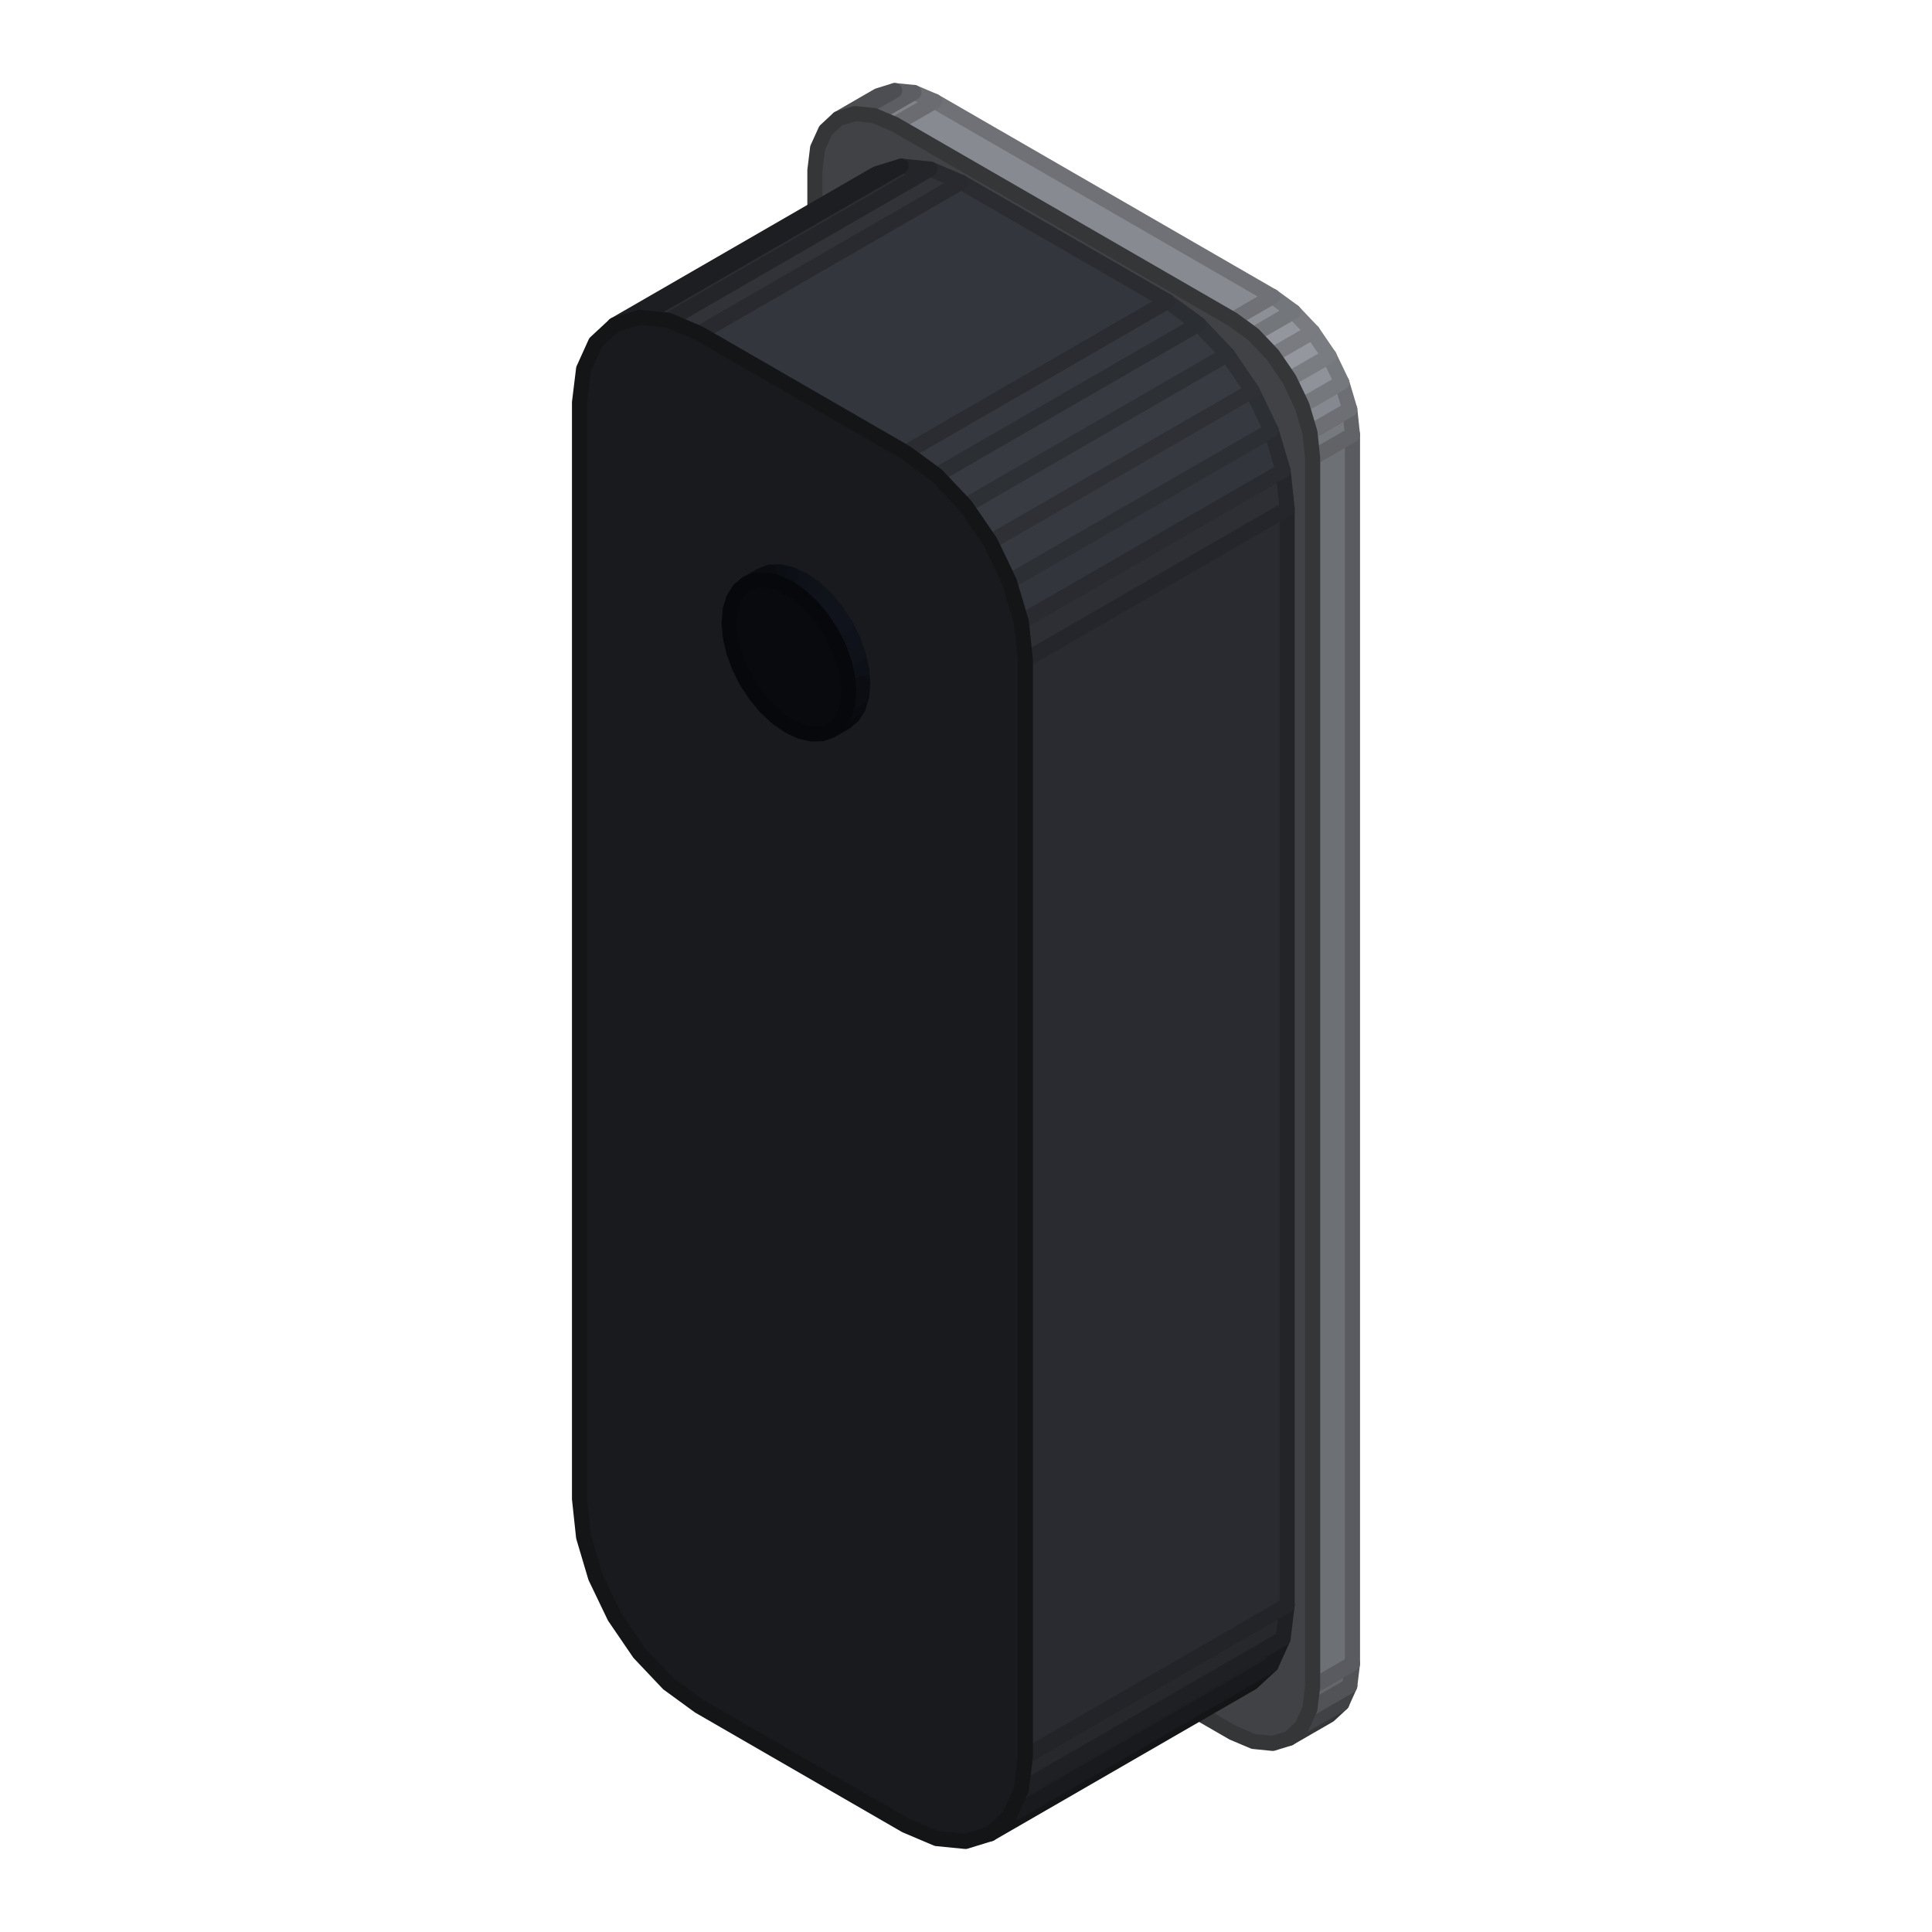
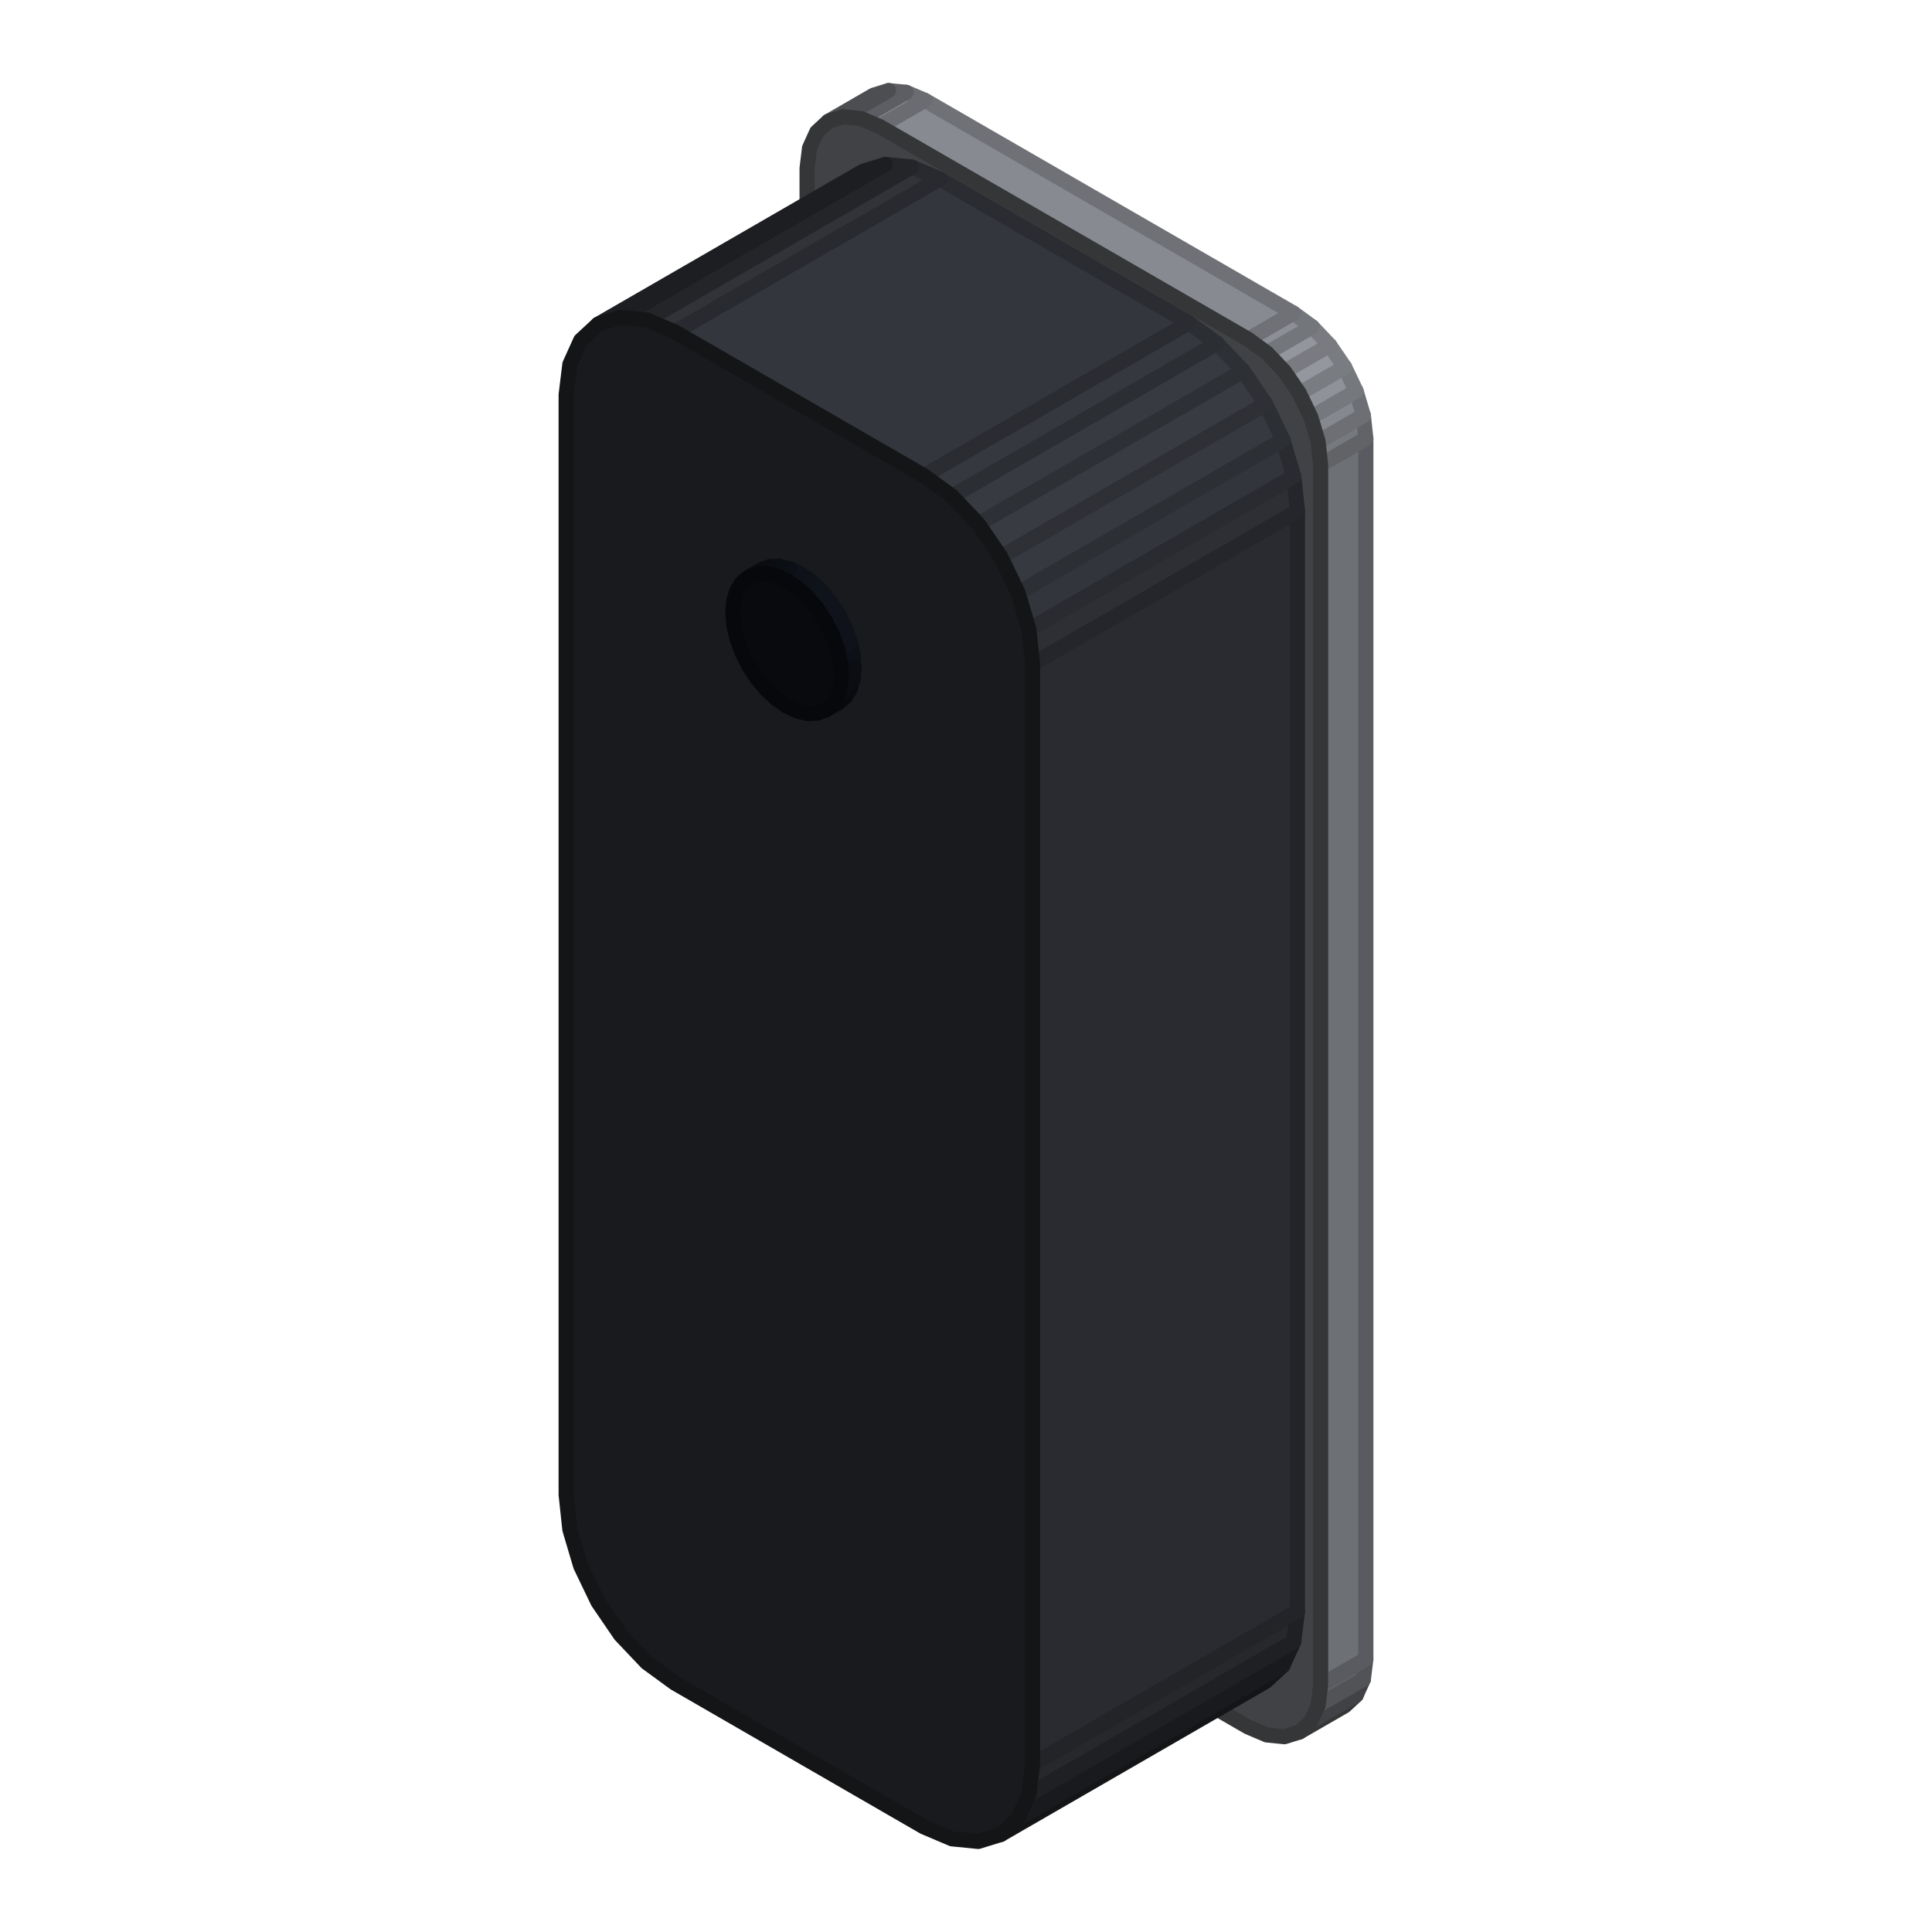
<svg xmlns="http://www.w3.org/2000/svg" viewBox="0 0 64 64" width="64" height="64" role="img" aria-label="Canary Vision Doorbell">
  <g shape-rendering="geometricPrecision">
-     <path d="M28.58 51.14L28.542 50.672L28.013 50.977L28.052 51.446Z" fill="#b58800" stroke="#946f00" stroke-width=".5" stroke-linejoin="round" />
-     <path d="M28.542 50.672L28.429 50.177L27.901 50.483L28.013 50.977Z" fill="#c79600" stroke="#a47b00" stroke-width=".5" stroke-linejoin="round" />
-     <path d="M28.429 50.177L28.246 49.676L27.717 49.981L27.901 50.483Z" fill="#d6a100" stroke="#b08400" stroke-width=".5" stroke-linejoin="round" />
-     <path d="M28.246 49.676L28 49.187L27.471 49.492L27.717 49.981Z" fill="#e1a800" stroke="#b88a00" stroke-width=".5" stroke-linejoin="round" />
-     <path d="M28 49.187L27.699 48.728L27.17 49.034L27.471 49.492Z" fill="#e6ad00" stroke="#bd8e00" stroke-width=".5" stroke-linejoin="round" />
-     <path d="M27.699 48.728L27.356 48.319L26.828 48.624L27.17 49.034Z" fill="#e7ad00" stroke="#bd8e00" stroke-width=".5" stroke-linejoin="round" />
-     <path d="M27.356 48.319L26.985 47.974L26.456 48.279L26.828 48.624Z" fill="#e2aa00" stroke="#ba8b00" stroke-width=".5" stroke-linejoin="round" />
-     <path d="M26.985 47.974L26.598 47.707L26.069 48.012L26.456 48.279Z" fill="#d9a300" stroke="#b28600" stroke-width=".5" stroke-linejoin="round" />
-     <path d="M26.598 47.707L26.211 47.527L25.682 47.833L26.069 48.012Z" fill="#cc9900" stroke="#a77d00" stroke-width=".5" stroke-linejoin="round" />
-     <path d="M26.211 47.527L25.839 47.443L25.31 47.748L25.682 47.833Z" fill="#ba8b00" stroke="#987200" stroke-width=".5" stroke-linejoin="round" />
-     <path d="M25.839 47.443L25.496 47.457L24.968 47.762L25.31 47.748Z" fill="#a57c00" stroke="#876600" stroke-width=".5" stroke-linejoin="round" />
-     <path d="M25.496 47.457L25.196 47.568L24.667 47.873L24.968 47.762Z" fill="#8e6a00" stroke="#745700" stroke-width=".5" stroke-linejoin="round" />
-     <path d="M28 52.424L28.246 52.219L27.717 52.525L27.471 52.729Z" fill="#654c00" stroke="#533e00" stroke-width=".5" stroke-linejoin="round" />
-     <path d="M28.246 52.219L28.429 51.929L27.901 52.235L27.717 52.525Z" fill="#6e5300" stroke="#5a4400" stroke-width=".5" stroke-linejoin="round" />
-     <path d="M28.429 51.929L28.542 51.565L28.013 51.87L27.901 52.235Z" fill="#886600" stroke="#6f5300" stroke-width=".5" stroke-linejoin="round" />
-     <path d="M28.542 51.565L28.58 51.14L28.052 51.446L28.013 51.87Z" fill="#9f7800" stroke="#836200" stroke-width=".5" stroke-linejoin="round" />
-     <path d="M28.052 51.446L28.013 50.977L27.901 50.483L27.717 49.981L27.471 49.492L27.17 49.034L26.828 48.624L26.456 48.279L26.069 48.012L25.682 47.833L25.31 47.748L24.968 47.762L24.667 47.873L24.421 48.078L24.238 48.368L24.125 48.732L24.087 49.157L24.125 49.625L24.238 50.12L24.421 50.621L24.667 51.11L24.968 51.569L25.31 51.978L25.682 52.323L26.069 52.59L26.456 52.77L26.828 52.854L27.17 52.84L27.471 52.729L27.717 52.525L27.901 52.235L28.013 51.87Z" fill="#654c00" stroke="#533e00" stroke-width=".5" stroke-linejoin="round" />
-     <path d="M44.029 56.82L44.449 56.43L43.128 57.193L42.708 57.583Z" fill="#414245" stroke="#353638" stroke-width=".5" stroke-linejoin="round" />
-     <path d="M44.449 56.43L44.713 55.846L43.392 56.609L43.128 57.193Z" fill="#4f5054" stroke="#414245" stroke-width=".5" stroke-linejoin="round" />
-     <path d="M44.713 55.846L44.803 55.108L43.482 55.871L43.392 56.609Z" fill="#64666a" stroke="#525357" stroke-width=".5" stroke-linejoin="round" />
-     <path d="M44.803 55.108L44.803 14.399L43.482 15.162L43.482 55.871Z" fill="#6d7075" stroke="#5a5b60" stroke-width=".5" stroke-linejoin="round" />
-     <path d="M44.803 14.399L44.713 13.557L43.392 14.32L43.482 15.162Z" fill="#76797e" stroke="#616367" stroke-width=".5" stroke-linejoin="round" />
-     <path d="M44.713 13.557L44.449 12.669L43.128 13.432L43.392 14.32Z" fill="#85888e" stroke="#6d6f74" stroke-width=".5" stroke-linejoin="round" />
-     <path d="M44.449 12.669L44.029 11.794L42.708 12.557L43.128 13.432Z" fill="#8f9298" stroke="#75787d" stroke-width=".5" stroke-linejoin="round" />
-     <path d="M44.029 11.794L43.482 10.993L42.16 11.756L42.708 12.557Z" fill="#94979e" stroke="#797c81" stroke-width=".5" stroke-linejoin="round" />
-     <path d="M43.482 10.993L42.844 10.32L41.523 11.083L42.16 11.756Z" fill="#93969d" stroke="#797b80" stroke-width=".5" stroke-linejoin="round" />
-     <path d="M42.844 10.32L42.16 9.821L40.839 10.584L41.523 11.083Z" fill="#8d8f96" stroke="#73767b" stroke-width=".5" stroke-linejoin="round" />
-     <path d="M42.16 9.821L30.959 3.354L29.638 4.117L40.839 10.584Z" fill="#878a90" stroke="#6f7176" stroke-width=".5" stroke-linejoin="round" />
-     <path d="M30.959 3.354L30.275 3.063L28.953 3.826L29.638 4.117Z" fill="#818389" stroke="#6a6c71" stroke-width=".5" stroke-linejoin="round" />
-     <path d="M30.275 3.063L29.638 3L28.316 3.763L28.953 3.826Z" fill="#717378" stroke="#5d5e63" stroke-width=".5" stroke-linejoin="round" />
-     <path d="M29.638 3L29.09 3.169L27.768 3.932L28.316 3.763Z" fill="#5e5f64" stroke="#4d4e52" stroke-width=".5" stroke-linejoin="round" />
-     <path d="M40.839 57.398L41.523 57.688L42.16 57.752L42.708 57.583L43.128 57.193L43.392 56.609L43.482 55.871L43.482 15.162L43.392 14.32L43.128 13.432L42.708 12.557L42.16 11.756L41.523 11.083L40.839 10.584L29.638 4.117L28.953 3.826L28.316 3.763L27.768 3.932L27.348 4.322L27.084 4.905L26.994 5.643L26.994 46.352L27.084 47.194L27.348 48.083L27.768 48.958L28.316 49.759L28.953 50.432L29.638 50.931Z" fill="#414245" stroke="#353638" stroke-width=".5" stroke-linejoin="round" />
-     <path d="M41.478 55.739L42.108 55.155L33.435 60.162L32.805 60.747Z" fill="#181a1d" stroke="#141517" stroke-width=".5" stroke-linejoin="round" />
-     <path d="M42.108 55.155L42.504 54.279L33.831 59.287L33.435 60.162Z" fill="#1e1f23" stroke="#181a1d" stroke-width=".5" stroke-linejoin="round" />
-     <path d="M42.504 54.279L42.639 53.172L33.966 58.18L33.831 59.287Z" fill="#26282c" stroke="#1f2024" stroke-width=".5" stroke-linejoin="round" />
-     <path d="M42.639 53.172L42.639 16.851L33.966 21.858L33.966 58.18Z" fill="#292b30" stroke="#222428" stroke-width=".5" stroke-linejoin="round" />
-     <path d="M42.639 16.851L42.504 15.588L33.831 20.595L33.966 21.858Z" fill="#2d2f34" stroke="#25262b" stroke-width=".5" stroke-linejoin="round" />
-     <path d="M42.504 15.588L42.108 14.255L33.435 19.262L33.831 20.595Z" fill="#32353b" stroke="#292b30" stroke-width=".5" stroke-linejoin="round" />
-     <path d="M42.108 14.255L41.478 12.943L32.805 17.95L33.435 19.262Z" fill="#36393f" stroke="#2c2f34" stroke-width=".5" stroke-linejoin="round" />
-     <path d="M41.478 12.943L40.657 11.741L31.983 16.749L32.805 17.95Z" fill="#383b41" stroke="#2e3036" stroke-width=".5" stroke-linejoin="round" />
-     <path d="M40.657 11.741L39.701 10.732L31.027 15.739L31.983 16.749Z" fill="#373a41" stroke="#2d3035" stroke-width=".5" stroke-linejoin="round" />
-     <path d="M39.701 10.732L38.674 9.983L30.001 14.991L31.027 15.739Z" fill="#35383e" stroke="#2b2e33" stroke-width=".5" stroke-linejoin="round" />
-     <path d="M38.674 9.983L31.835 6.034L23.161 11.042L30.001 14.991Z" fill="#33363c" stroke="#2a2c31" stroke-width=".5" stroke-linejoin="round" />
-     <path d="M31.835 6.034L30.809 5.598L22.135 10.605L23.161 11.042Z" fill="#313339" stroke="#282a2f" stroke-width=".5" stroke-linejoin="round" />
-     <path d="M30.809 5.598L29.852 5.503L21.179 10.511L22.135 10.605Z" fill="#2b2d32" stroke="#232529" stroke-width=".5" stroke-linejoin="round" />
-     <path d="M29.852 5.503L29.031 5.757L20.358 10.764L21.179 10.511Z" fill="#232529" stroke="#1d1e22" stroke-width=".5" stroke-linejoin="round" />
-     <path d="M30.001 60.469L31.027 60.905L31.983 61L32.805 60.747L33.435 60.162L33.831 59.287L33.966 58.18L33.966 21.858L33.831 20.595L33.435 19.262L32.805 17.95L31.983 16.749L31.027 15.739L30.001 14.991L23.161 11.042L22.135 10.605L21.179 10.511L20.358 10.764L19.728 11.349L19.332 12.224L19.197 13.331L19.197 49.652L19.332 50.915L19.728 52.248L20.358 53.56L21.179 54.762L22.135 55.772L23.161 56.52Z" fill="#181a1d" stroke="#141517" stroke-width=".5" stroke-linejoin="round" />
-     <path d="M28.58 22.64L28.542 22.172L28.08 22.439L28.118 22.907Z" fill="#0f121a" stroke="#0c0f15" stroke-width=".5" stroke-linejoin="round" />
-     <path d="M28.542 22.172L28.429 21.677L27.967 21.944L28.08 22.439Z" fill="#11141c" stroke="#0e1017" stroke-width=".5" stroke-linejoin="round" />
-     <path d="M28.429 21.677L28.246 21.176L27.784 21.443L27.967 21.944Z" fill="#12151e" stroke="#0f1219" stroke-width=".5" stroke-linejoin="round" />
-     <path d="M28.246 21.176L28 20.686L27.537 20.953L27.784 21.443Z" fill="#131620" stroke="#0f121a" stroke-width=".5" stroke-linejoin="round" />
-     <path d="M28 20.686L27.699 20.228L27.237 20.495L27.537 20.953Z" fill="#131721" stroke="#10131b" stroke-width=".5" stroke-linejoin="round" />
-     <path d="M27.699 20.228L27.356 19.819L26.894 20.086L27.237 20.495Z" fill="#131721" stroke="#10131b" stroke-width=".5" stroke-linejoin="round" />
-     <path d="M27.356 19.819L26.985 19.474L26.522 19.741L26.894 20.086Z" fill="#131720" stroke="#0f131a" stroke-width=".5" stroke-linejoin="round" />
-     <path d="M26.985 19.474L26.598 19.207L26.135 19.474L26.522 19.741Z" fill="#12161f" stroke="#0f1219" stroke-width=".5" stroke-linejoin="round" />
-     <path d="M26.598 19.207L26.211 19.027L25.748 19.294L26.135 19.474Z" fill="#11141d" stroke="#0e1118" stroke-width=".5" stroke-linejoin="round" />
-     <path d="M26.211 19.027L25.839 18.943L25.377 19.21L25.748 19.294Z" fill="#0f131a" stroke="#0d0f16" stroke-width=".5" stroke-linejoin="round" />
-     <path d="M25.839 18.943L25.496 18.956L25.034 19.224L25.377 19.21Z" fill="#0e1117" stroke="#0b0e13" stroke-width=".5" stroke-linejoin="round" />
-     <path d="M25.496 18.956L25.196 19.068L24.733 19.335L25.034 19.224Z" fill="#0c0e14" stroke="#0a0c10" stroke-width=".5" stroke-linejoin="round" />
-     <path d="M28 23.924L28.246 23.719L27.784 23.986L27.537 24.191Z" fill="#080a0e" stroke="#07080c" stroke-width=".5" stroke-linejoin="round" />
-     <path d="M28.246 23.719L28.429 23.429L27.967 23.696L27.784 23.986Z" fill="#090b10" stroke="#08090d" stroke-width=".5" stroke-linejoin="round" />
-     <path d="M28.429 23.429L28.542 23.065L28.08 23.332L27.967 23.696Z" fill="#0b0e13" stroke="#090b10" stroke-width=".5" stroke-linejoin="round" />
-     <path d="M28.542 23.065L28.58 22.64L28.118 22.907L28.08 23.332Z" fill="#0d1017" stroke="#0b0d13" stroke-width=".5" stroke-linejoin="round" />
-     <path d="M28.118 22.907L28.08 22.439L27.967 21.944L27.784 21.443L27.537 20.953L27.237 20.495L26.894 20.086L26.522 19.741L26.135 19.474L25.748 19.294L25.377 19.21L25.034 19.224L24.733 19.335L24.487 19.539L24.304 19.829L24.191 20.194L24.153 20.618L24.191 21.087L24.304 21.581L24.487 22.083L24.733 22.572L25.034 23.03L25.377 23.44L25.748 23.785L26.135 24.052L26.522 24.231L26.894 24.316L27.237 24.302L27.537 24.191L27.784 23.986L27.967 23.696L28.08 23.332Z" fill="#080a0e" stroke="#07080c" stroke-width=".5" stroke-linejoin="round" />
+     <path d="M28.295 51.458L28.26 51.033L27.78 51.31L27.815 51.736Z" fill="#b58800" stroke="#946f00" stroke-width=".5" stroke-linejoin="round" />
+     <path d="M28.26 51.033L28.158 50.584L27.678 50.861L27.78 51.31Z" fill="#c79600" stroke="#a47b00" stroke-width=".5" stroke-linejoin="round" />
+     <path d="M28.158 50.584L27.991 50.128L27.511 50.406L27.678 50.861Z" fill="#d6a100" stroke="#b08400" stroke-width=".5" stroke-linejoin="round" />
+     <path d="M27.991 50.128L27.768 49.684L27.287 49.961L27.511 50.406Z" fill="#e1a800" stroke="#b88a00" stroke-width=".5" stroke-linejoin="round" />
+     <path d="M27.768 49.684L27.495 49.268L27.015 49.545L27.287 49.961Z" fill="#e6ad00" stroke="#bd8e00" stroke-width=".5" stroke-linejoin="round" />
+     <path d="M27.495 49.268L27.184 48.896L26.703 49.174L27.015 49.545Z" fill="#e7ad00" stroke="#bd8e00" stroke-width=".5" stroke-linejoin="round" />
+     <path d="M27.184 48.896L26.846 48.583L26.366 48.86L26.703 49.174Z" fill="#e2aa00" stroke="#ba8b00" stroke-width=".5" stroke-linejoin="round" />
+     <path d="M26.846 48.583L26.495 48.341L26.015 48.618L26.366 48.86Z" fill="#d9a300" stroke="#b28600" stroke-width=".5" stroke-linejoin="round" />
+     <path d="M26.495 48.341L26.143 48.178L25.663 48.455L26.015 48.618Z" fill="#cc9900" stroke="#a77d00" stroke-width=".5" stroke-linejoin="round" />
+     <path d="M26.143 48.178L25.806 48.101L25.326 48.378L25.663 48.455Z" fill="#ba8b00" stroke="#987200" stroke-width=".5" stroke-linejoin="round" />
+     <path d="M25.806 48.101L25.495 48.113L25.015 48.391L25.326 48.378Z" fill="#a57c00" stroke="#876600" stroke-width=".5" stroke-linejoin="round" />
+     <path d="M25.495 48.113L25.222 48.214L24.742 48.492L25.015 48.391Z" fill="#8e6a00" stroke="#745700" stroke-width=".5" stroke-linejoin="round" />
+     <path d="M27.768 52.624L27.991 52.438L27.511 52.715L27.287 52.901Z" fill="#654c00" stroke="#533e00" stroke-width=".5" stroke-linejoin="round" />
+     <path d="M27.991 52.438L28.158 52.175L27.678 52.452L27.511 52.715Z" fill="#6e5300" stroke="#5a4400" stroke-width=".5" stroke-linejoin="round" />
+     <path d="M28.158 52.175L28.26 51.844L27.78 52.121L27.678 52.452Z" fill="#886600" stroke="#6f5300" stroke-width=".5" stroke-linejoin="round" />
+     <path d="M28.26 51.844L28.295 51.458L27.815 51.736L27.78 52.121Z" fill="#9f7800" stroke="#836200" stroke-width=".5" stroke-linejoin="round" />
+     <path d="M27.815 51.736L27.78 51.31L27.678 50.861L27.511 50.406L27.287 49.961L27.015 49.545L26.703 49.174L26.366 48.86L26.015 48.618L25.663 48.455L25.326 48.378L25.015 48.391L24.742 48.492L24.518 48.677L24.352 48.941L24.249 49.271L24.214 49.657L24.249 50.082L24.352 50.532L24.518 50.987L24.742 51.431L25.015 51.847L25.326 52.219L25.663 52.532L26.015 52.775L26.366 52.938L26.703 53.014L27.015 53.002L27.287 52.901L27.511 52.715L27.678 52.452L27.78 52.121Z" fill="#654c00" stroke="#533e00" stroke-width=".5" stroke-linejoin="round" />
+     <path d="M44.543 56.511L44.924 56.157L43.424 57.024L43.043 57.377Z" fill="#414245" stroke="#353638" stroke-width=".5" stroke-linejoin="round" />
+     <path d="M44.924 56.157L45.164 55.627L43.664 56.494L43.424 57.024Z" fill="#4f5054" stroke="#414245" stroke-width=".5" stroke-linejoin="round" />
+     <path d="M45.164 55.627L45.246 54.957L43.746 55.823L43.664 56.494Z" fill="#64666a" stroke="#525357" stroke-width=".5" stroke-linejoin="round" />
+     <path d="M45.246 54.957L45.246 14.529L43.746 15.395L43.746 55.823Z" fill="#6d7075" stroke="#5a5b60" stroke-width=".5" stroke-linejoin="round" />
+     <path d="M45.246 14.529L45.164 13.764L43.664 14.63L43.746 15.395Z" fill="#76797e" stroke="#616367" stroke-width=".5" stroke-linejoin="round" />
+     <path d="M45.164 13.764L44.924 12.957L43.424 13.823L43.664 14.63Z" fill="#85888e" stroke="#6d6f74" stroke-width=".5" stroke-linejoin="round" />
+     <path d="M44.924 12.957L44.543 12.163L43.043 13.029L43.424 13.823Z" fill="#8f9298" stroke="#75787d" stroke-width=".5" stroke-linejoin="round" />
+     <path d="M44.543 12.163L44.046 11.436L42.546 12.302L43.043 13.029Z" fill="#94979e" stroke="#797c81" stroke-width=".5" stroke-linejoin="round" />
+     <path d="M44.046 11.436L43.467 10.825L41.967 11.691L42.546 12.302Z" fill="#93969d" stroke="#797b80" stroke-width=".5" stroke-linejoin="round" />
+     <path d="M43.467 10.825L42.846 10.371L41.346 11.238L41.967 11.691Z" fill="#8d8f96" stroke="#73767b" stroke-width=".5" stroke-linejoin="round" />
+     <path d="M42.846 10.371L30.635 3.322L29.135 4.188L41.346 11.238Z" fill="#878a90" stroke="#6f7176" stroke-width=".5" stroke-linejoin="round" />
+     <path d="M30.635 3.322L30.014 3.057L28.514 3.923L29.135 4.188Z" fill="#818389" stroke="#6a6c71" stroke-width=".5" stroke-linejoin="round" />
+     <path d="M30.014 3.057L29.435 3L27.935 3.866L28.514 3.923Z" fill="#717378" stroke="#5d5e63" stroke-width=".5" stroke-linejoin="round" />
+     <path d="M29.435 3L28.938 3.153L27.438 4.02L27.935 3.866Z" fill="#5e5f64" stroke="#4d4e52" stroke-width=".5" stroke-linejoin="round" />
+     <path d="M41.346 57.209L41.967 57.473L42.546 57.531L43.043 57.377L43.424 57.024L43.664 56.494L43.746 55.823L43.746 15.395L43.664 14.63L43.424 13.823L43.043 13.029L42.546 12.302L41.967 11.691L41.346 11.238L29.135 4.188L28.514 3.923L27.935 3.866L27.438 4.02L27.056 4.373L26.816 4.903L26.735 5.573L26.735 46.002L26.816 46.767L27.056 47.574L27.438 48.368L27.935 49.095L28.514 49.706L29.135 50.159Z" fill="#414245" stroke="#353638" stroke-width=".5" stroke-linejoin="round" />
+     <path d="M41.926 55.703L42.498 55.173L33.723 60.239L33.151 60.77Z" fill="#181a1d" stroke="#141517" stroke-width=".5" stroke-linejoin="round" />
+     <path d="M42.498 55.173L42.858 54.378L34.082 59.444L33.723 60.239Z" fill="#1e1f23" stroke="#181a1d" stroke-width=".5" stroke-linejoin="round" />
+     <path d="M42.858 54.378L42.981 53.372L34.205 58.439L34.082 59.444Z" fill="#26282c" stroke="#1f2024" stroke-width=".5" stroke-linejoin="round" />
+     <path d="M42.981 53.372L42.981 16.928L34.205 21.994L34.205 58.439Z" fill="#292b30" stroke="#222428" stroke-width=".5" stroke-linejoin="round" />
+     <path d="M42.981 16.928L42.858 15.781L34.082 20.848L34.205 21.994Z" fill="#2d2f34" stroke="#25262b" stroke-width=".5" stroke-linejoin="round" />
+     <path d="M42.858 15.781L42.498 14.571L33.723 19.637L34.082 20.848Z" fill="#32353b" stroke="#292b30" stroke-width=".5" stroke-linejoin="round" />
+     <path d="M42.498 14.571L41.926 13.379L33.151 18.446L33.723 19.637Z" fill="#36393f" stroke="#2c2f34" stroke-width=".5" stroke-linejoin="round" />
+     <path d="M41.926 13.379L41.181 12.288L32.405 17.355L33.151 18.446Z" fill="#383b41" stroke="#2e3036" stroke-width=".5" stroke-linejoin="round" />
+     <path d="M41.181 12.288L40.312 11.372L31.537 16.438L32.405 17.355Z" fill="#373a41" stroke="#2d3035" stroke-width=".5" stroke-linejoin="round" />
+     <path d="M40.312 11.372L39.38 10.692L30.605 15.759L31.537 16.438Z" fill="#35383e" stroke="#2b2e33" stroke-width=".5" stroke-linejoin="round" />
+     <path d="M39.38 10.692L31.13 5.928L22.354 10.995L30.605 15.759Z" fill="#33363c" stroke="#2a2c31" stroke-width=".5" stroke-linejoin="round" />
+     <path d="M31.13 5.928L30.198 5.532L21.423 10.599L22.354 10.995Z" fill="#313339" stroke="#282a2f" stroke-width=".5" stroke-linejoin="round" />
+     <path d="M30.198 5.532L29.33 5.446L20.554 10.513L21.423 10.599Z" fill="#2b2d32" stroke="#232529" stroke-width=".5" stroke-linejoin="round" />
+     <path d="M29.33 5.446L28.584 5.676L19.809 10.743L20.554 10.513Z" fill="#232529" stroke="#1d1e22" stroke-width=".5" stroke-linejoin="round" />
+     <path d="M30.605 60.518L31.537 60.914L32.405 61L33.151 60.77L33.723 60.239L34.082 59.444L34.205 58.439L34.205 21.994L34.082 20.848L33.723 19.637L33.151 18.446L32.405 17.355L31.537 16.438L30.605 15.759L22.354 10.995L21.423 10.599L20.554 10.513L19.809 10.743L19.236 11.274L18.877 12.069L18.754 13.074L18.754 49.518L18.877 50.665L19.236 51.875L19.809 53.067L20.554 54.158L21.423 55.075L22.354 55.754Z" fill="#181a1d" stroke="#141517" stroke-width=".5" stroke-linejoin="round" />
+     <path d="M28.295 22.116L28.26 21.69L27.84 21.933L27.875 22.358Z" fill="#0f121a" stroke="#0c0f15" stroke-width=".5" stroke-linejoin="round" />
+     <path d="M28.26 21.69L28.158 21.241L27.738 21.483L27.84 21.933Z" fill="#11141c" stroke="#0e1017" stroke-width=".5" stroke-linejoin="round" />
+     <path d="M28.158 21.241L27.991 20.786L27.571 21.028L27.738 21.483Z" fill="#12151e" stroke="#0f1219" stroke-width=".5" stroke-linejoin="round" />
+     <path d="M27.991 20.786L27.768 20.341L27.347 20.584L27.571 21.028Z" fill="#131620" stroke="#0f121a" stroke-width=".5" stroke-linejoin="round" />
+     <path d="M27.768 20.341L27.495 19.925L27.075 20.168L27.347 20.584Z" fill="#131721" stroke="#10131b" stroke-width=".5" stroke-linejoin="round" />
+     <path d="M27.495 19.925L27.184 19.554L26.763 19.796L27.075 20.168Z" fill="#131721" stroke="#10131b" stroke-width=".5" stroke-linejoin="round" />
+     <path d="M27.184 19.554L26.846 19.24L26.426 19.483L26.763 19.796Z" fill="#131720" stroke="#0f131a" stroke-width=".5" stroke-linejoin="round" />
+     <path d="M26.846 19.24L26.495 18.998L26.075 19.24L26.426 19.483Z" fill="#12161f" stroke="#0f1219" stroke-width=".5" stroke-linejoin="round" />
+     <path d="M26.495 18.998L26.143 18.835L25.723 19.077L26.075 19.24Z" fill="#11141d" stroke="#0e1118" stroke-width=".5" stroke-linejoin="round" />
+     <path d="M26.143 18.835L25.806 18.758L25.386 19.001L25.723 19.077Z" fill="#0f131a" stroke="#0d0f16" stroke-width=".5" stroke-linejoin="round" />
+     <path d="M25.806 18.758L25.495 18.771L25.075 19.013L25.386 19.001Z" fill="#0e1117" stroke="#0b0e13" stroke-width=".5" stroke-linejoin="round" />
+     <path d="M25.495 18.771L25.222 18.872L24.802 19.114L25.075 19.013Z" fill="#0c0e14" stroke="#0a0c10" stroke-width=".5" stroke-linejoin="round" />
+     <path d="M27.768 23.281L27.991 23.095L27.571 23.338L27.347 23.523Z" fill="#080a0e" stroke="#07080c" stroke-width=".5" stroke-linejoin="round" />
+     <path d="M27.991 23.095L28.158 22.832L27.738 23.074L27.571 23.338Z" fill="#090b10" stroke="#08090d" stroke-width=".5" stroke-linejoin="round" />
+     <path d="M28.158 22.832L28.26 22.501L27.84 22.744L27.738 23.074Z" fill="#0b0e13" stroke="#090b10" stroke-width=".5" stroke-linejoin="round" />
+     <path d="M28.26 22.501L28.295 22.116L27.875 22.358L27.84 22.744Z" fill="#0d1017" stroke="#0b0d13" stroke-width=".5" stroke-linejoin="round" />
+     <path d="M27.875 22.358L27.84 21.933L27.738 21.483L27.571 21.028L27.347 20.584L27.075 20.168L26.763 19.796L26.426 19.483L26.075 19.24L25.723 19.077L25.386 19.001L25.075 19.013L24.802 19.114L24.578 19.3L24.412 19.563L24.309 19.894L24.274 20.279L24.309 20.705L24.412 21.154L24.578 21.609L24.802 22.054L25.075 22.47L25.386 22.841L25.723 23.155L26.075 23.397L26.426 23.56L26.763 23.637L27.075 23.624L27.347 23.523L27.571 23.338L27.738 23.074L27.84 22.744Z" fill="#080a0e" stroke="#07080c" stroke-width=".5" stroke-linejoin="round" />
  </g>
</svg>
